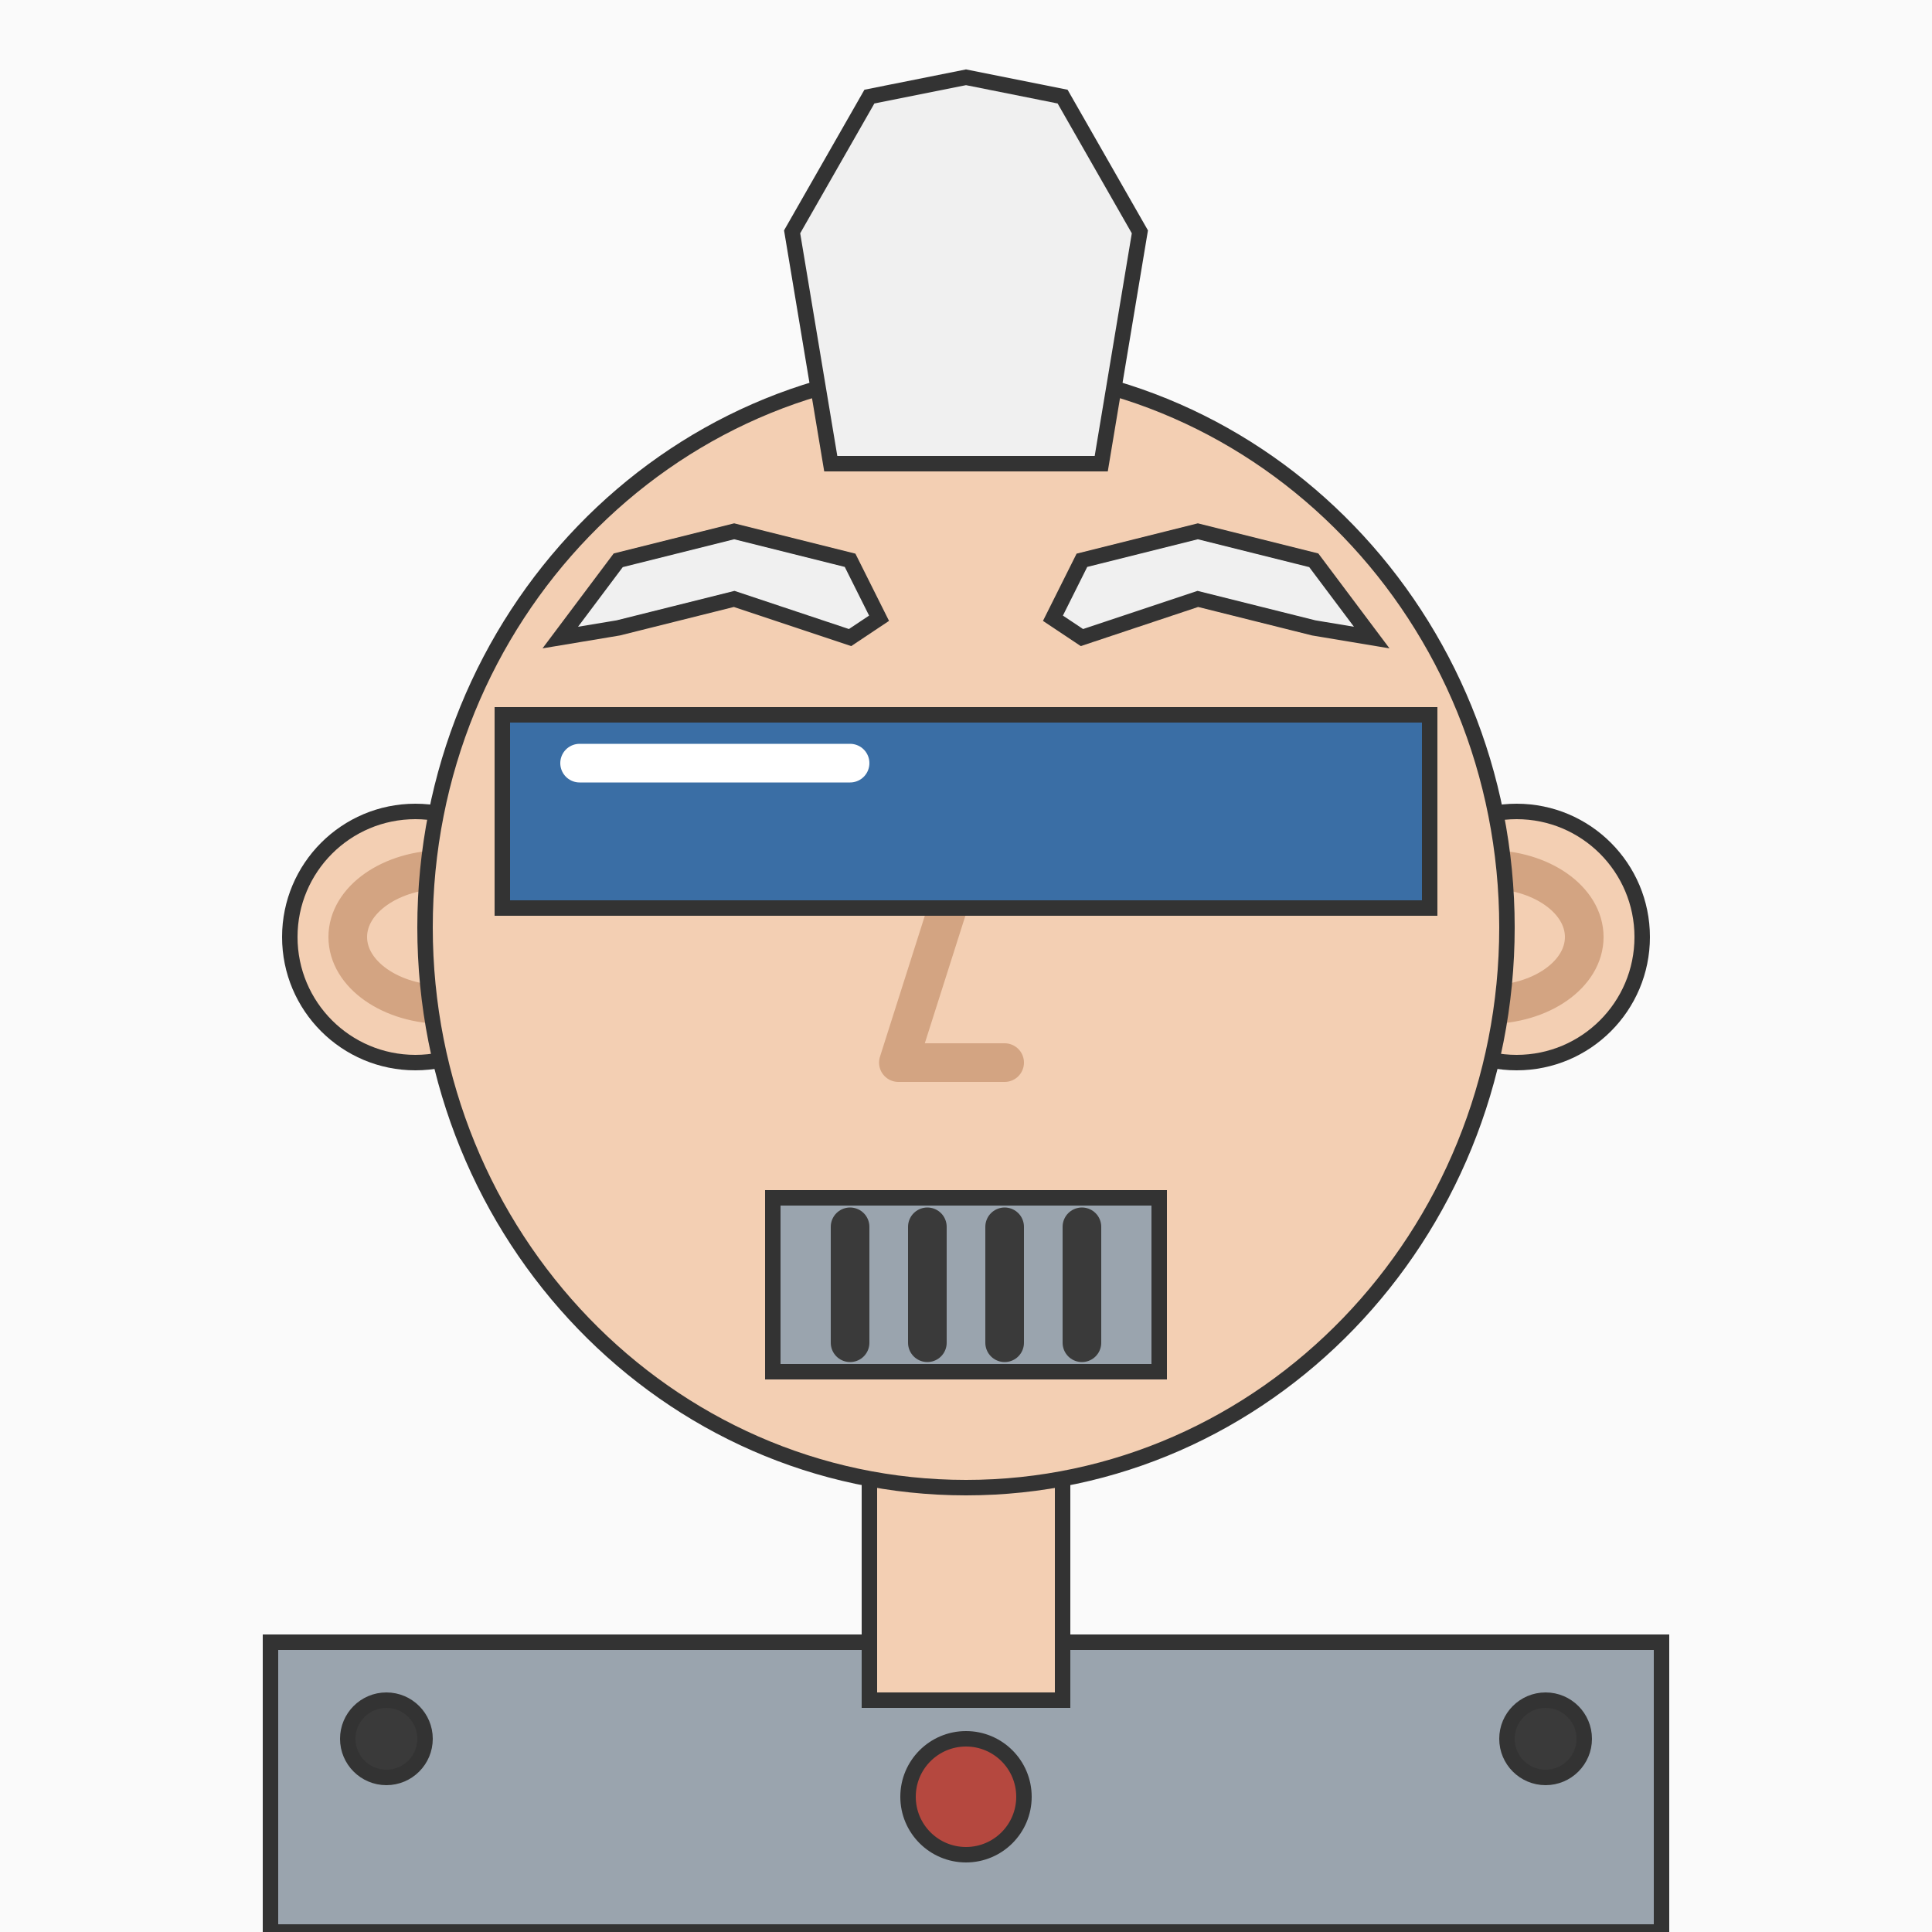
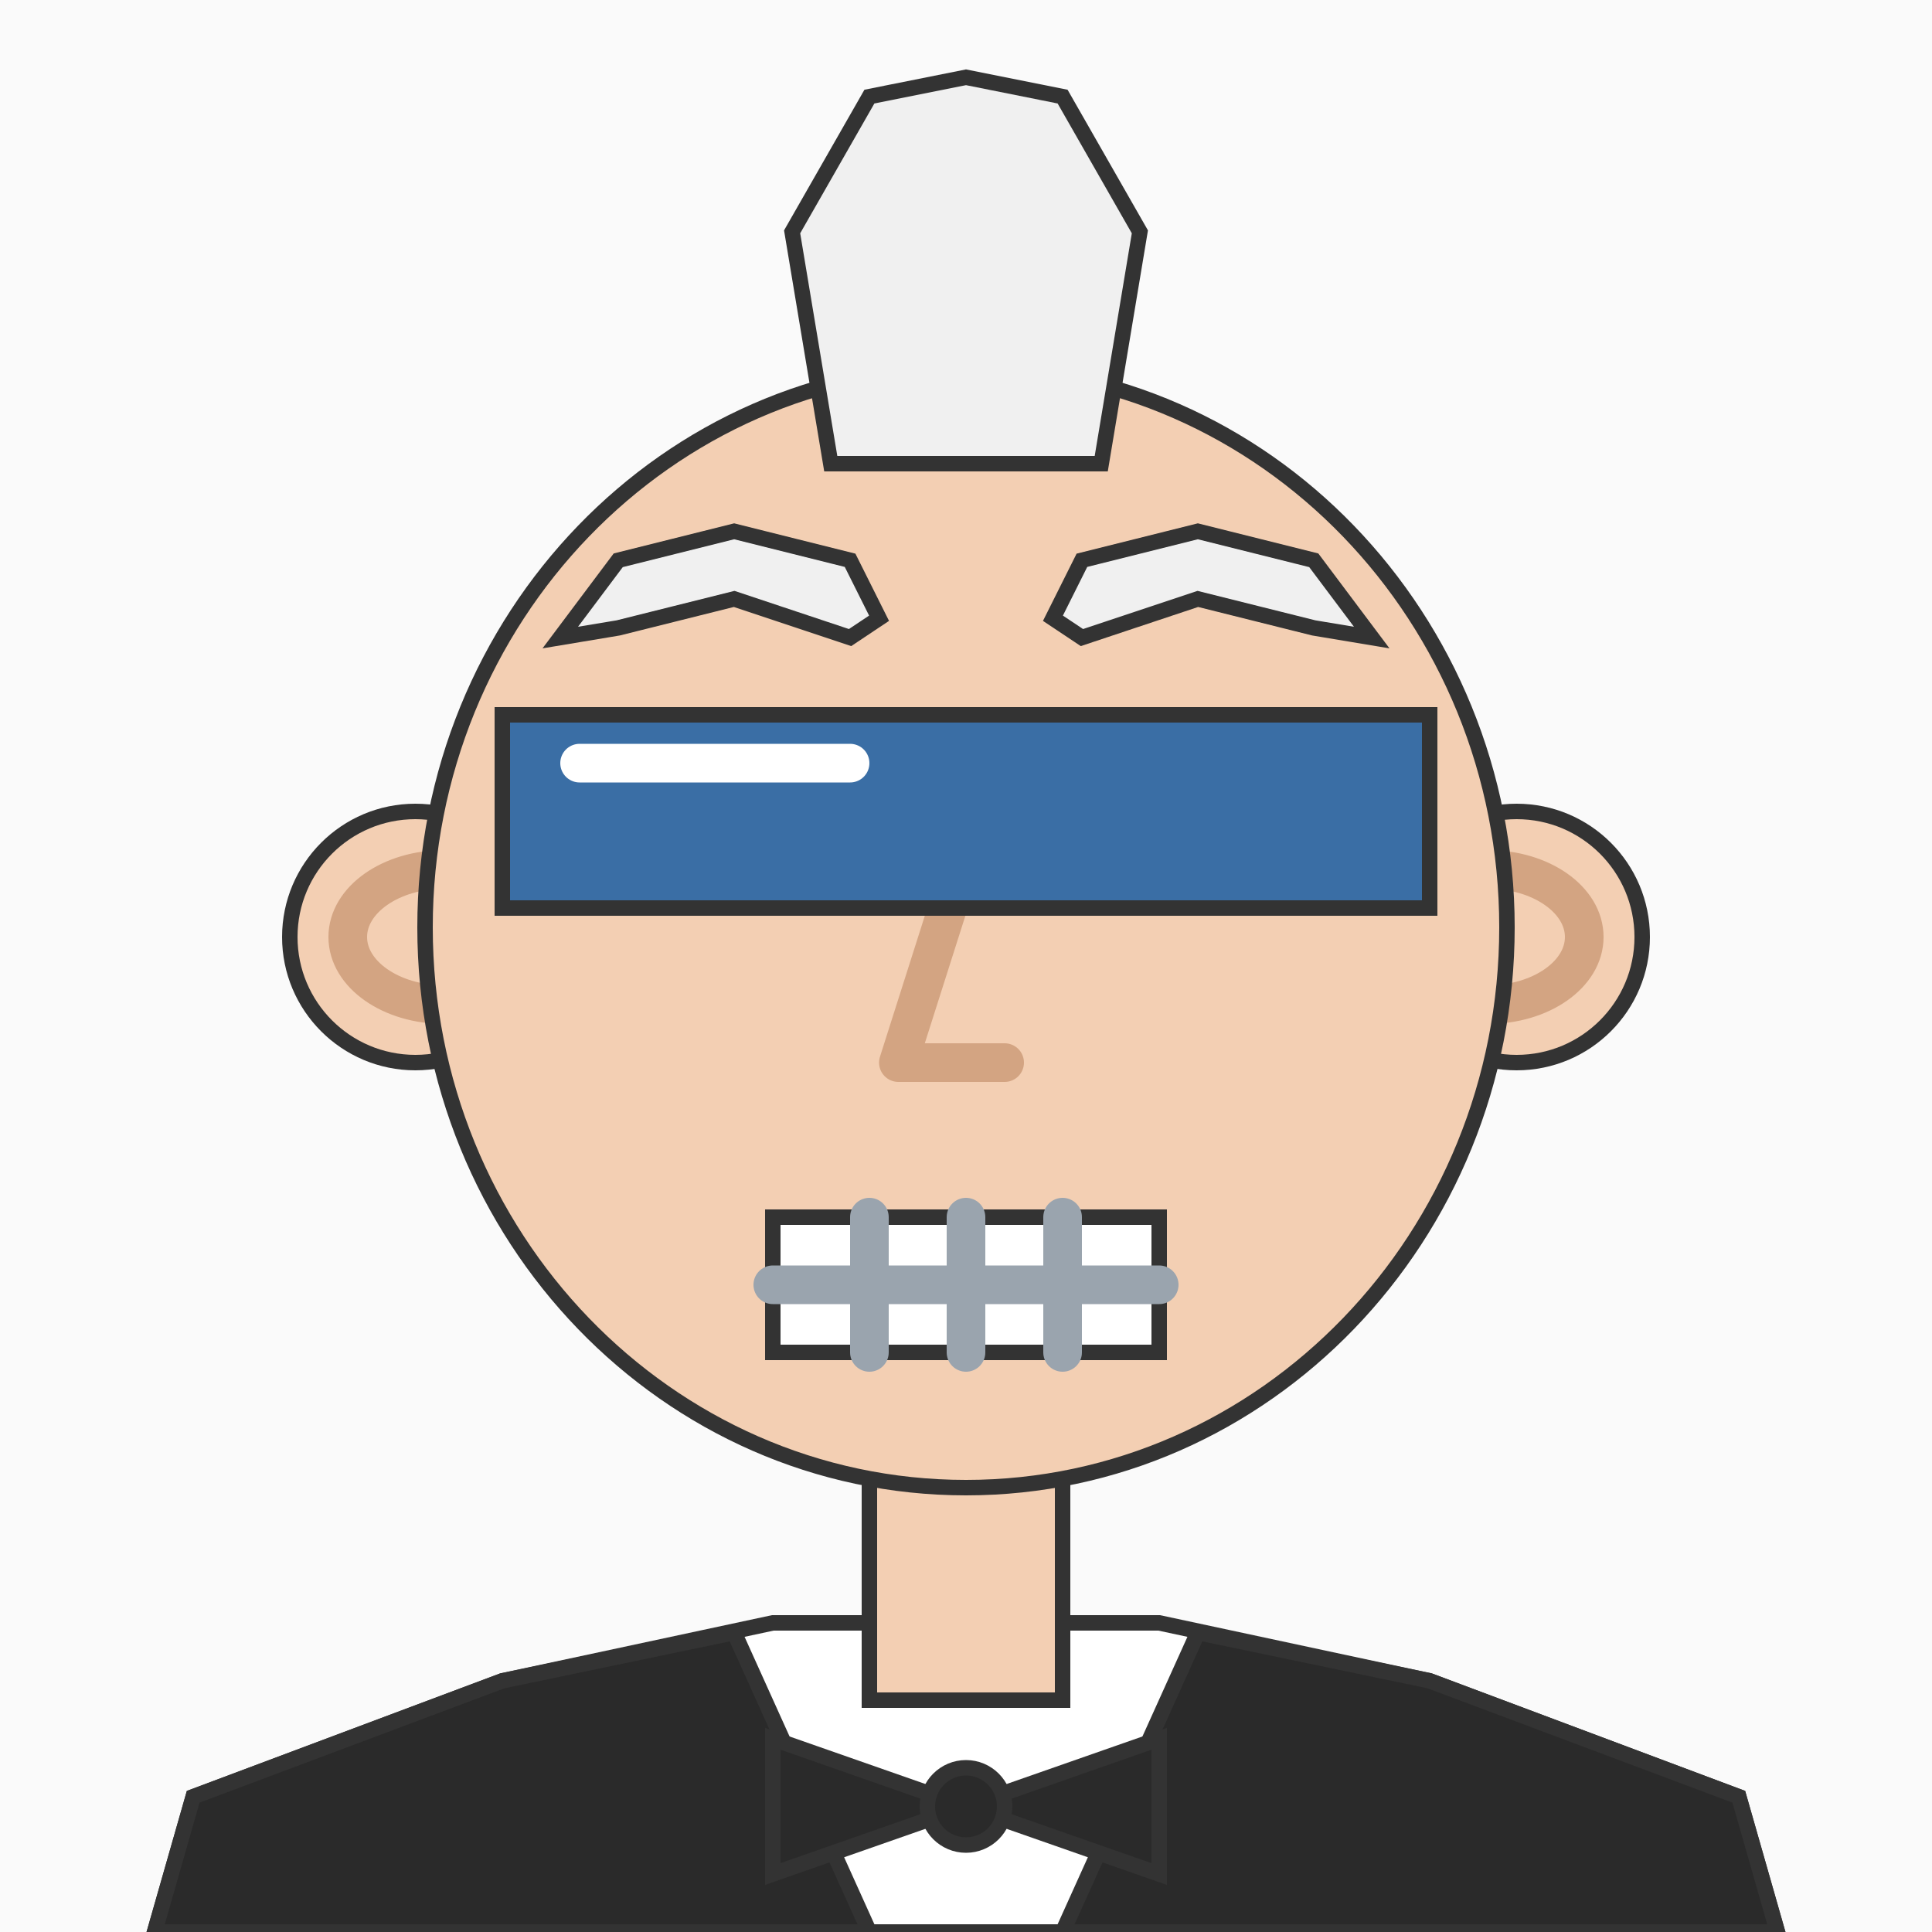
<svg xmlns="http://www.w3.org/2000/svg" viewBox="0 0 100 100" width="200" height="200">
  <rect width="100" height="100" fill="#fafafa" />
-   <rect x="14" y="85" width="72" height="15" fill="#9AA4AE" stroke="#333" stroke-width="0.8" />
-   <ellipse cx="20" cy="90" rx="2" ry="2" fill="#3A3A3A" stroke="#333" stroke-width="0.8" />
-   <ellipse cx="80" cy="90" rx="2" ry="2" fill="#3A3A3A" stroke="#333" stroke-width="0.8" />
-   <ellipse cx="50" cy="93" rx="3" ry="3" fill="#B5483F" stroke="#333" stroke-width="0.8" />
+   <polygon points="8,100 10,93 26,87 40,84 60,84 74,87 90,93 92,100" fill="#FFFFFF" stroke="#333" stroke-width="0.8" />
+   <polygon points="8,100 10,93 26,87 38,84.5 45,100" fill="#2A2A2A" stroke="#333" stroke-width="0.8" />
+   <polygon points="92,100 90,93 74,87 62,84.5 55,100" fill="#2A2A2A" stroke="#333" stroke-width="0.8" />
+   <polygon points="50,93.5 40,90 40,97" fill="#2A2A2A" stroke="#333" stroke-width="0.8" />
+   <polygon points="50,93.5 60,90 60,97" fill="#2A2A2A" stroke="#333" stroke-width="0.8" />
+   <ellipse cx="50" cy="93.5" rx="2" ry="2" fill="#2A2A2A" stroke="#333" stroke-width="0.8" />
  <rect x="45" y="70" width="10" height="18" fill="#F3CFB3" stroke="#333" stroke-width="0.8" />
  <ellipse cx="21.5" cy="48.5" rx="6.5" ry="6.5" fill="#F3CFB3" stroke="#333" stroke-width="0.8" />
  <path d="M23 45 A5 3.5 0 0 0 23 52" fill="none" stroke="#D3A482" stroke-width="2" stroke-linecap="round" stroke-linejoin="round" />
  <ellipse cx="78.5" cy="48.5" rx="6.5" ry="6.5" fill="#F3CFB3" stroke="#333" stroke-width="0.8" />
  <path d="M77 45 A5 3.5 0 0 1 77 52" fill="none" stroke="#D3A482" stroke-width="2" stroke-linecap="round" stroke-linejoin="round" />
  <ellipse cx="50" cy="48" rx="28" ry="29" fill="#F3CFB3" stroke="#333" stroke-width="0.8" />
-   <rect x="40" y="62" width="20" height="9" fill="#9AA4AE" stroke="#333" stroke-width="0.8" />
-   <polyline points="44,63.5 44,69.5" fill="none" stroke="#3A3A3A" stroke-width="2" stroke-linecap="round" stroke-linejoin="round" />
-   <polyline points="48,63.5 48,69.5" fill="none" stroke="#3A3A3A" stroke-width="2" stroke-linecap="round" stroke-linejoin="round" />
-   <polyline points="52,63.5 52,69.5" fill="none" stroke="#3A3A3A" stroke-width="2" stroke-linecap="round" stroke-linejoin="round" />
-   <polyline points="56,63.5 56,69.5" fill="none" stroke="#3A3A3A" stroke-width="2" stroke-linecap="round" stroke-linejoin="round" />
+   <rect x="40" y="63" width="20" height="7" fill="#FFFFFF" stroke="#333" stroke-width="0.8" />
+   <polyline points="40,66.5 60,66.5" fill="none" stroke="#9AA4AE" stroke-width="2" stroke-linecap="round" stroke-linejoin="round" />
+   <polyline points="45,63 45,70" fill="none" stroke="#9AA4AE" stroke-width="2" stroke-linecap="round" stroke-linejoin="round" />
+   <polyline points="50,63 50,70" fill="none" stroke="#9AA4AE" stroke-width="2" stroke-linecap="round" stroke-linejoin="round" />
+   <polyline points="55,63 55,70" fill="none" stroke="#9AA4AE" stroke-width="2" stroke-linecap="round" stroke-linejoin="round" />
  <polyline points="50,44 46.5,55 52,55" fill="none" stroke="#D3A482" stroke-width="2" stroke-linecap="round" stroke-linejoin="round" />
-   <path d="M31 41 A6 3 0 0 0 43 41" fill="none" stroke="#1A1A1A" stroke-width="2" stroke-linecap="round" stroke-linejoin="round" />
-   <path d="M57 41 A6 3 0 0 0 69 41" fill="none" stroke="#1A1A1A" stroke-width="2" stroke-linecap="round" stroke-linejoin="round" />
+   <path d="M31 43 A6 4 0 0 1 43 43" fill="none" stroke="#1A1A1A" stroke-width="2" stroke-linecap="round" stroke-linejoin="round" />
+   <path d="M57 43 A6 4 0 0 1 69 43" fill="none" stroke="#1A1A1A" stroke-width="2" stroke-linecap="round" stroke-linejoin="round" />
  <polygon points="29,33 32,29 38,27.5 44,29 45.5,32 44,33 38,31 32,32.5" fill="#F0F0F0" stroke="#333" stroke-width="0.8" />
  <polygon points="71,33 68,29 62,27.5 56,29 54.5,32 56,33 62,31 68,32.5" fill="#F0F0F0" stroke="#333" stroke-width="0.8" />
  <rect x="26" y="37" width="48" height="10" fill="#3A6EA5" stroke="#333" stroke-width="0.8" />
  <polyline points="30,39.5 44,39.5" fill="none" stroke="#FFFFFF" stroke-width="2" stroke-linecap="round" stroke-linejoin="round" />
  <polygon points="43,24 41,12 45,5 50,4 55,5 59,12 57,24" fill="#F0F0F0" stroke="#333" stroke-width="0.8" />
</svg>
